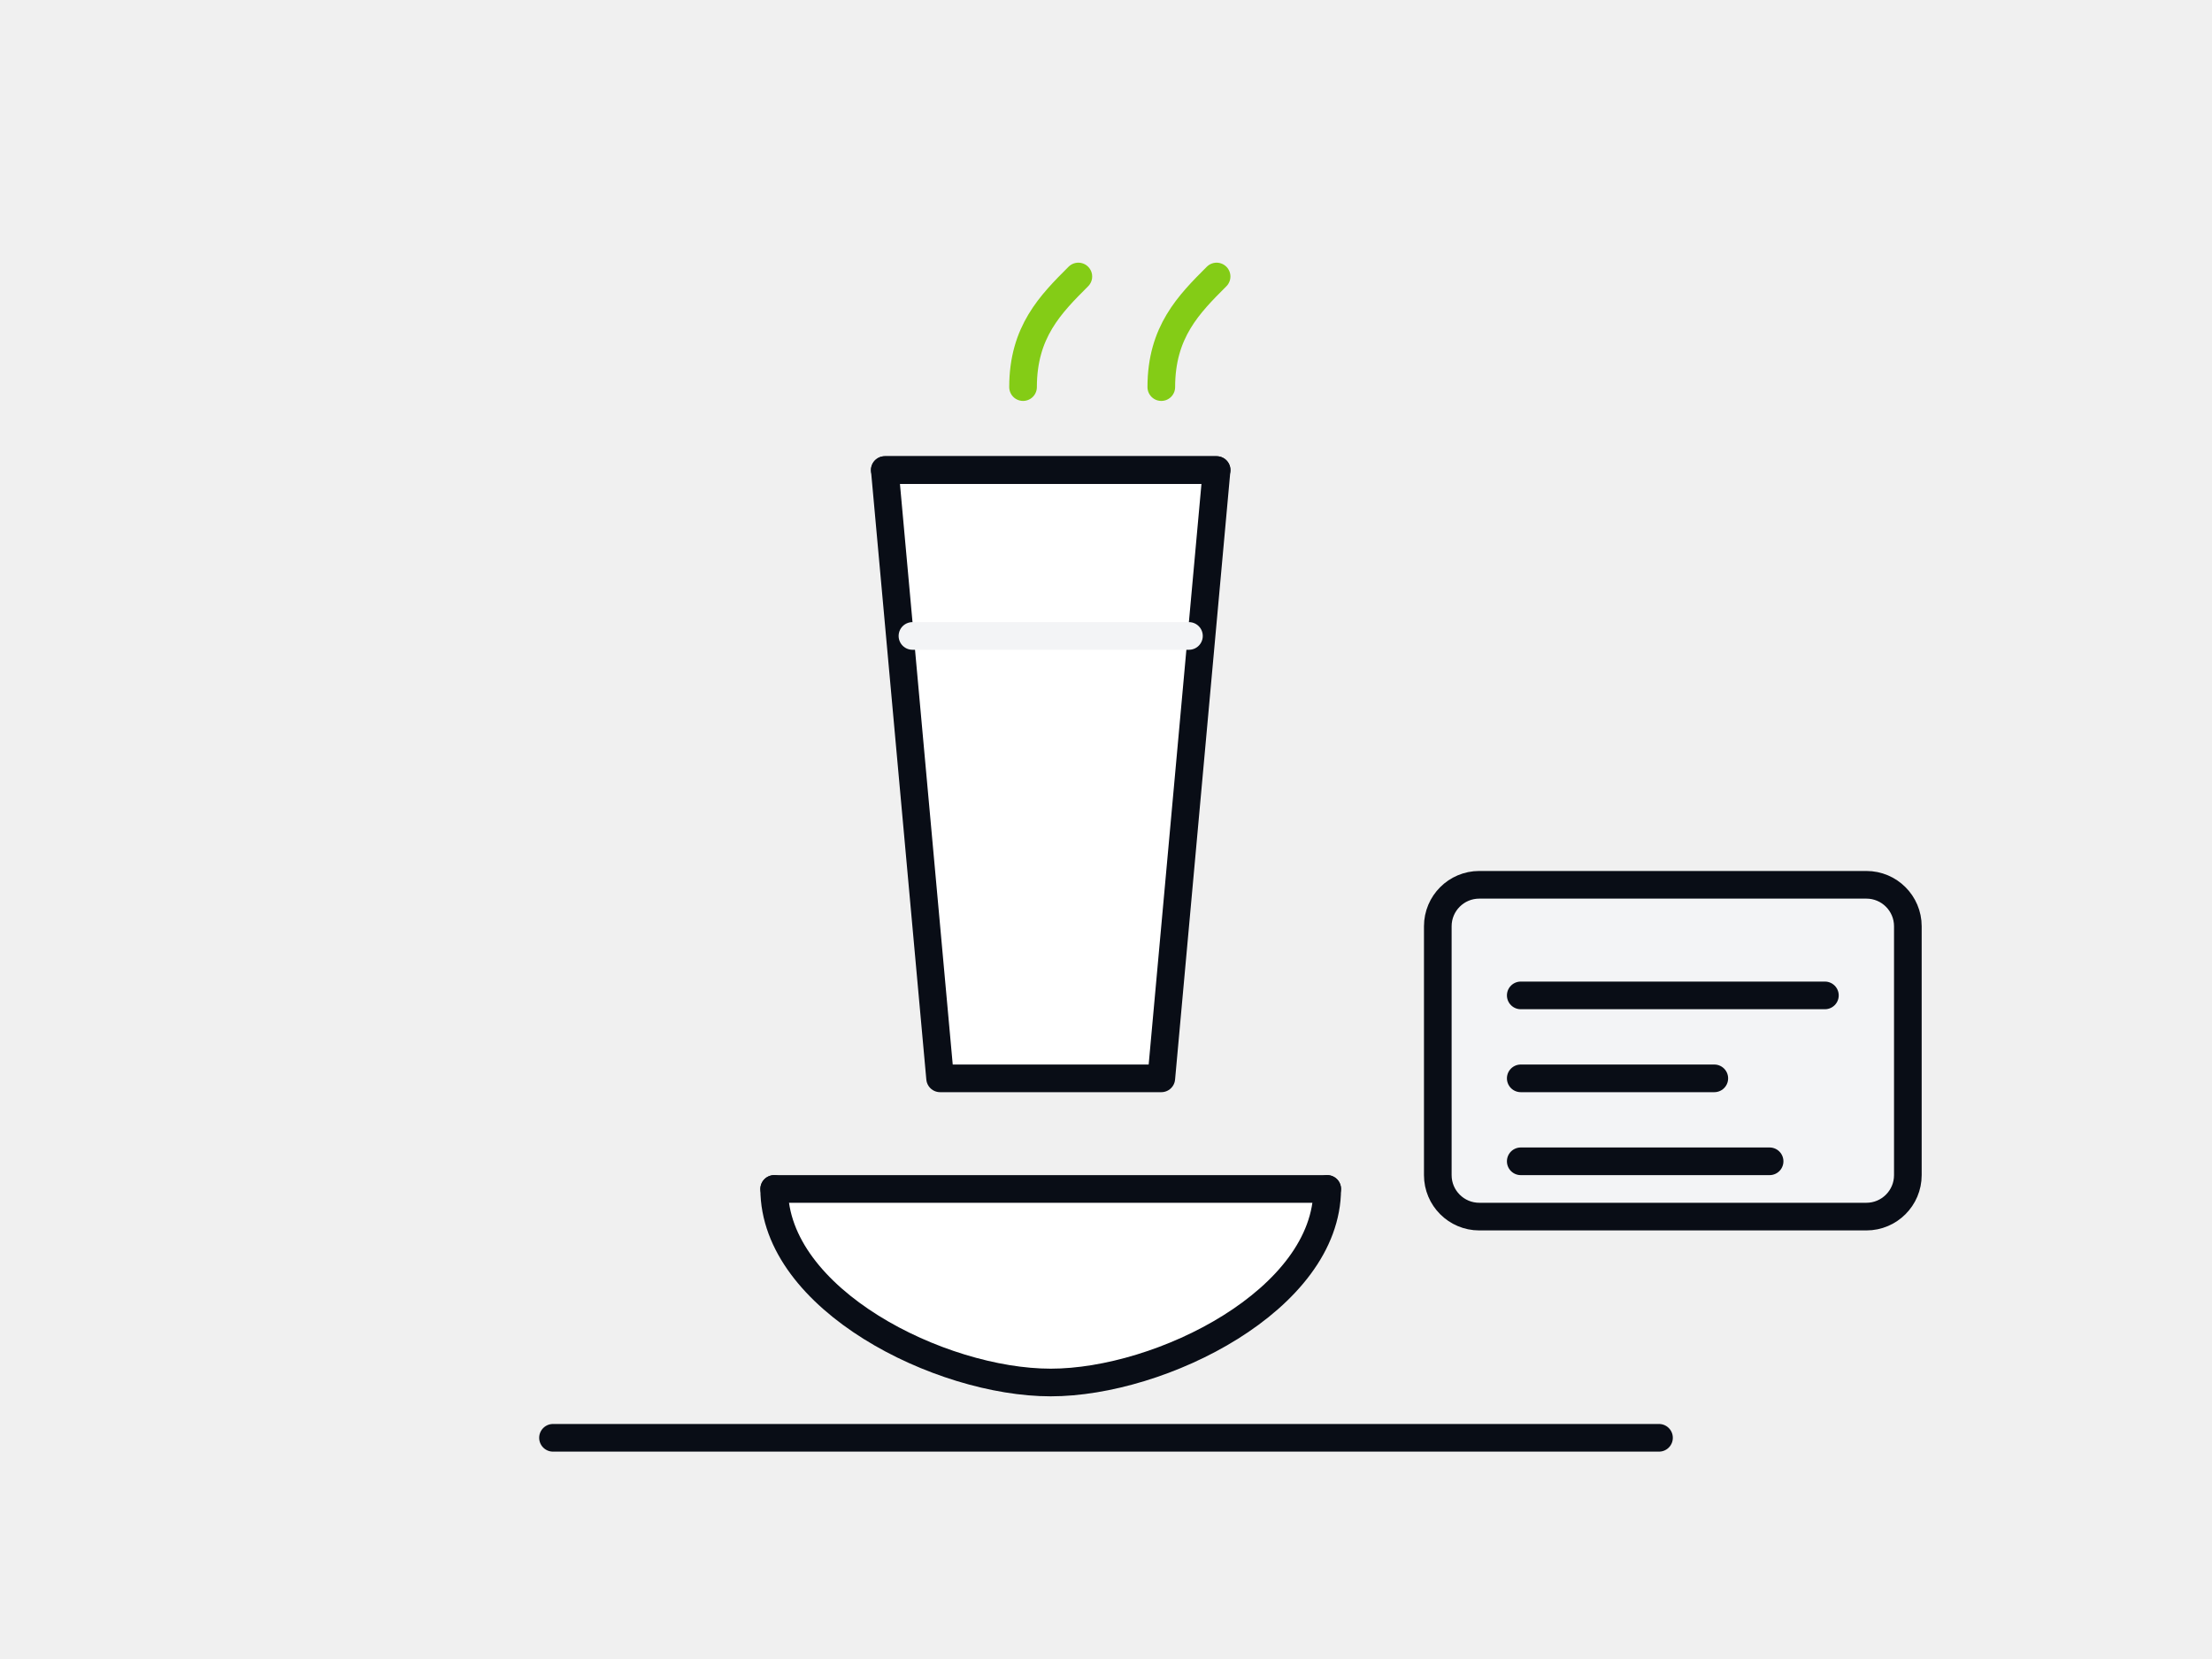
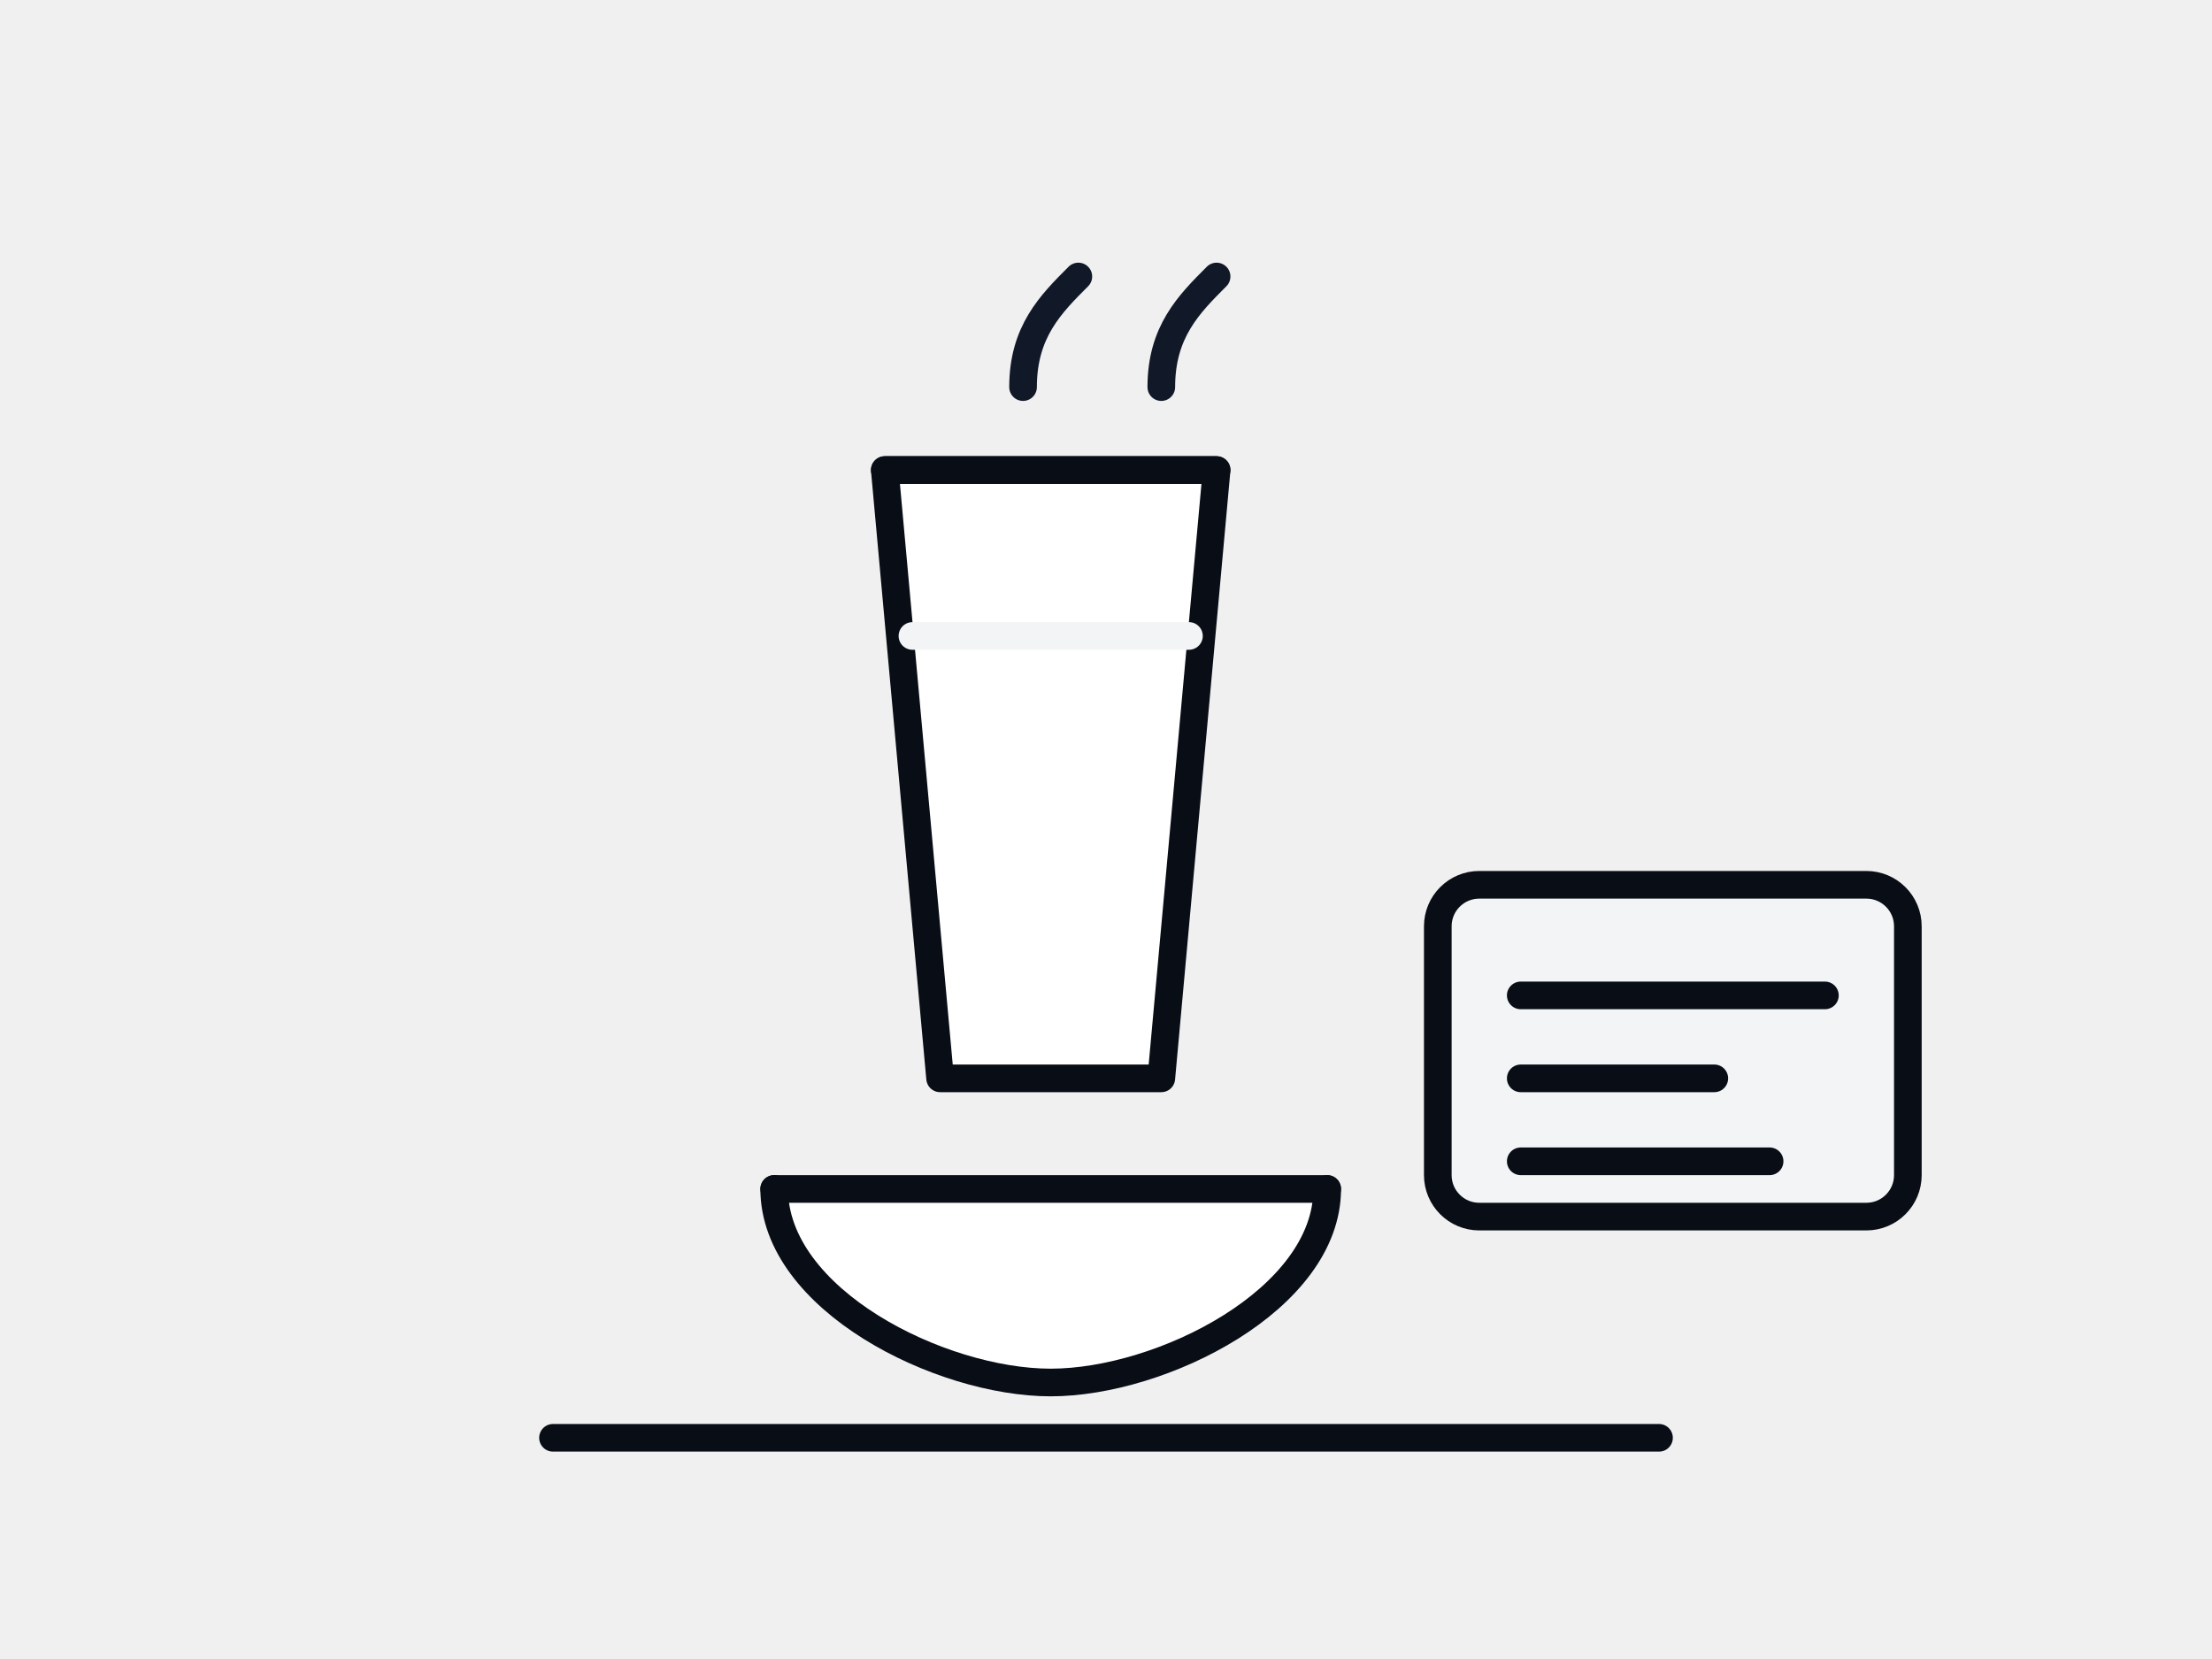
<svg xmlns="http://www.w3.org/2000/svg" viewBox="0 0 160 120" fill="none">
  <g stroke="#090D16" stroke-width="2" stroke-linecap="round" stroke-linejoin="round">
    <path d="M64 34h24l-4 44H68z" fill="#FFFFFF" />
    <path d="M66 46h20" stroke="#F3F4F6" />
    <path d="M64 34h24" />
    <path d="M56 86c0 8 12 14 20 14s20-6 20-14" fill="#FFFFFF" />
    <path d="M56 86h40" />
-     <path d="M74 28c0-4 2-6 4-8M84 28c0-4 2-6 4-8" stroke="#84CC16" />
+     <path d="M74 28c0-4 2-6 4-8M84 28c0-4 2-6 4-8" stroke="#111827" />
    <rect x="104" y="64" width="34" height="24" rx="3" fill="#F3F4F6" />
    <path d="M110 72h22M110 78h14M110 84h18" />
    <path d="M40 104h80" />
  </g>
</svg>
